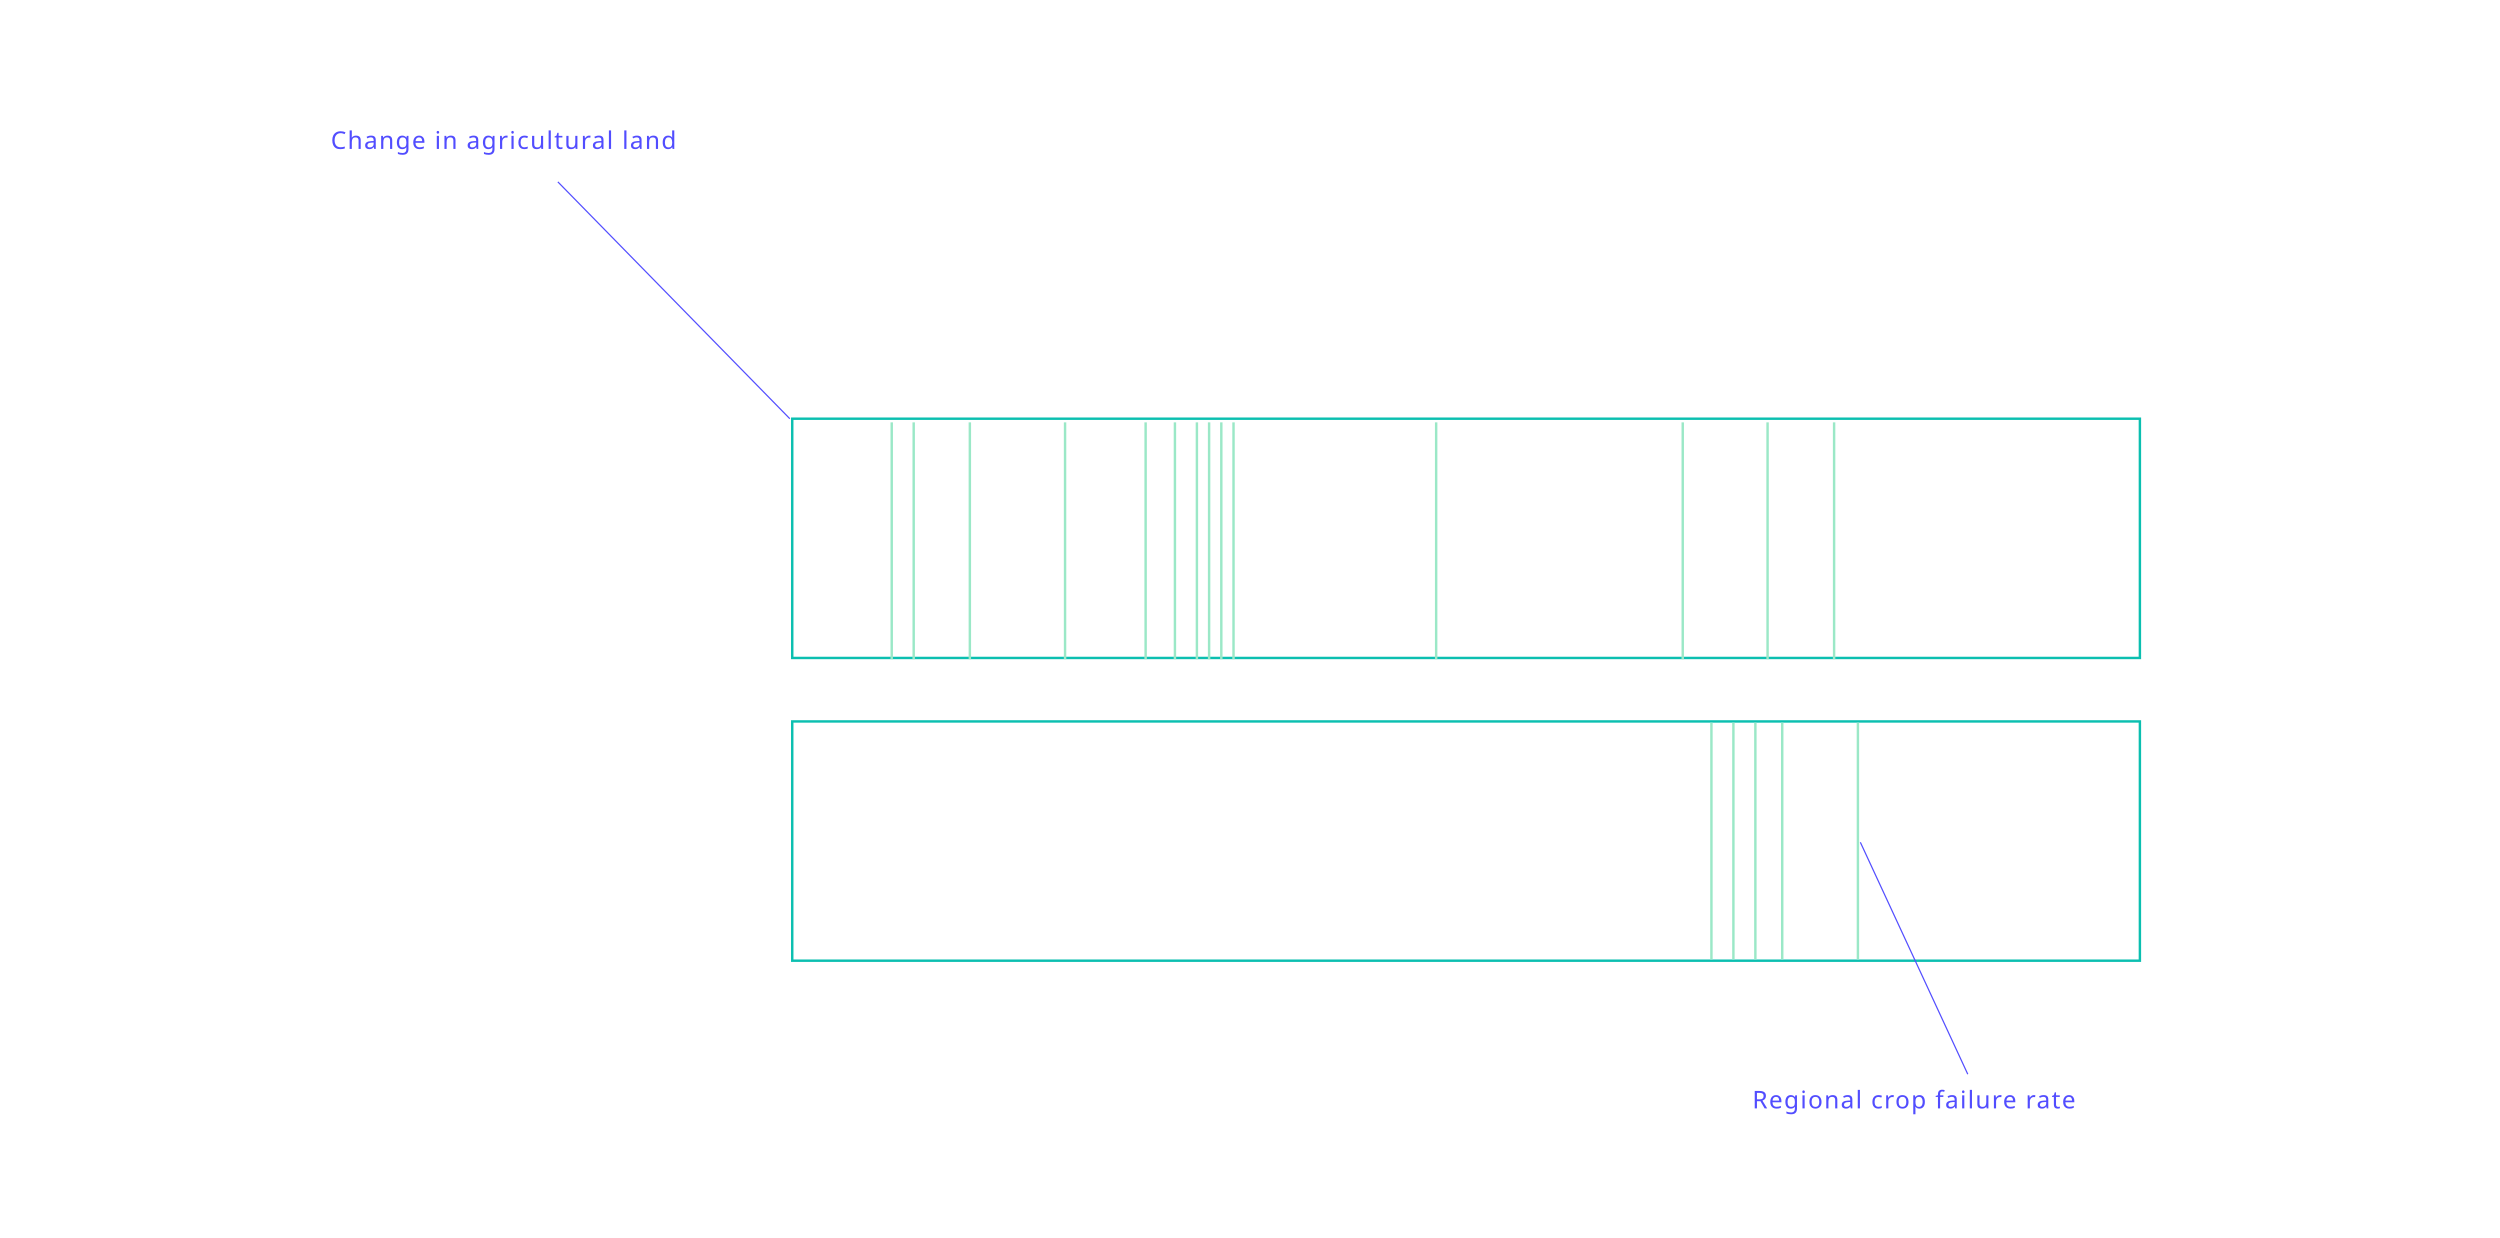
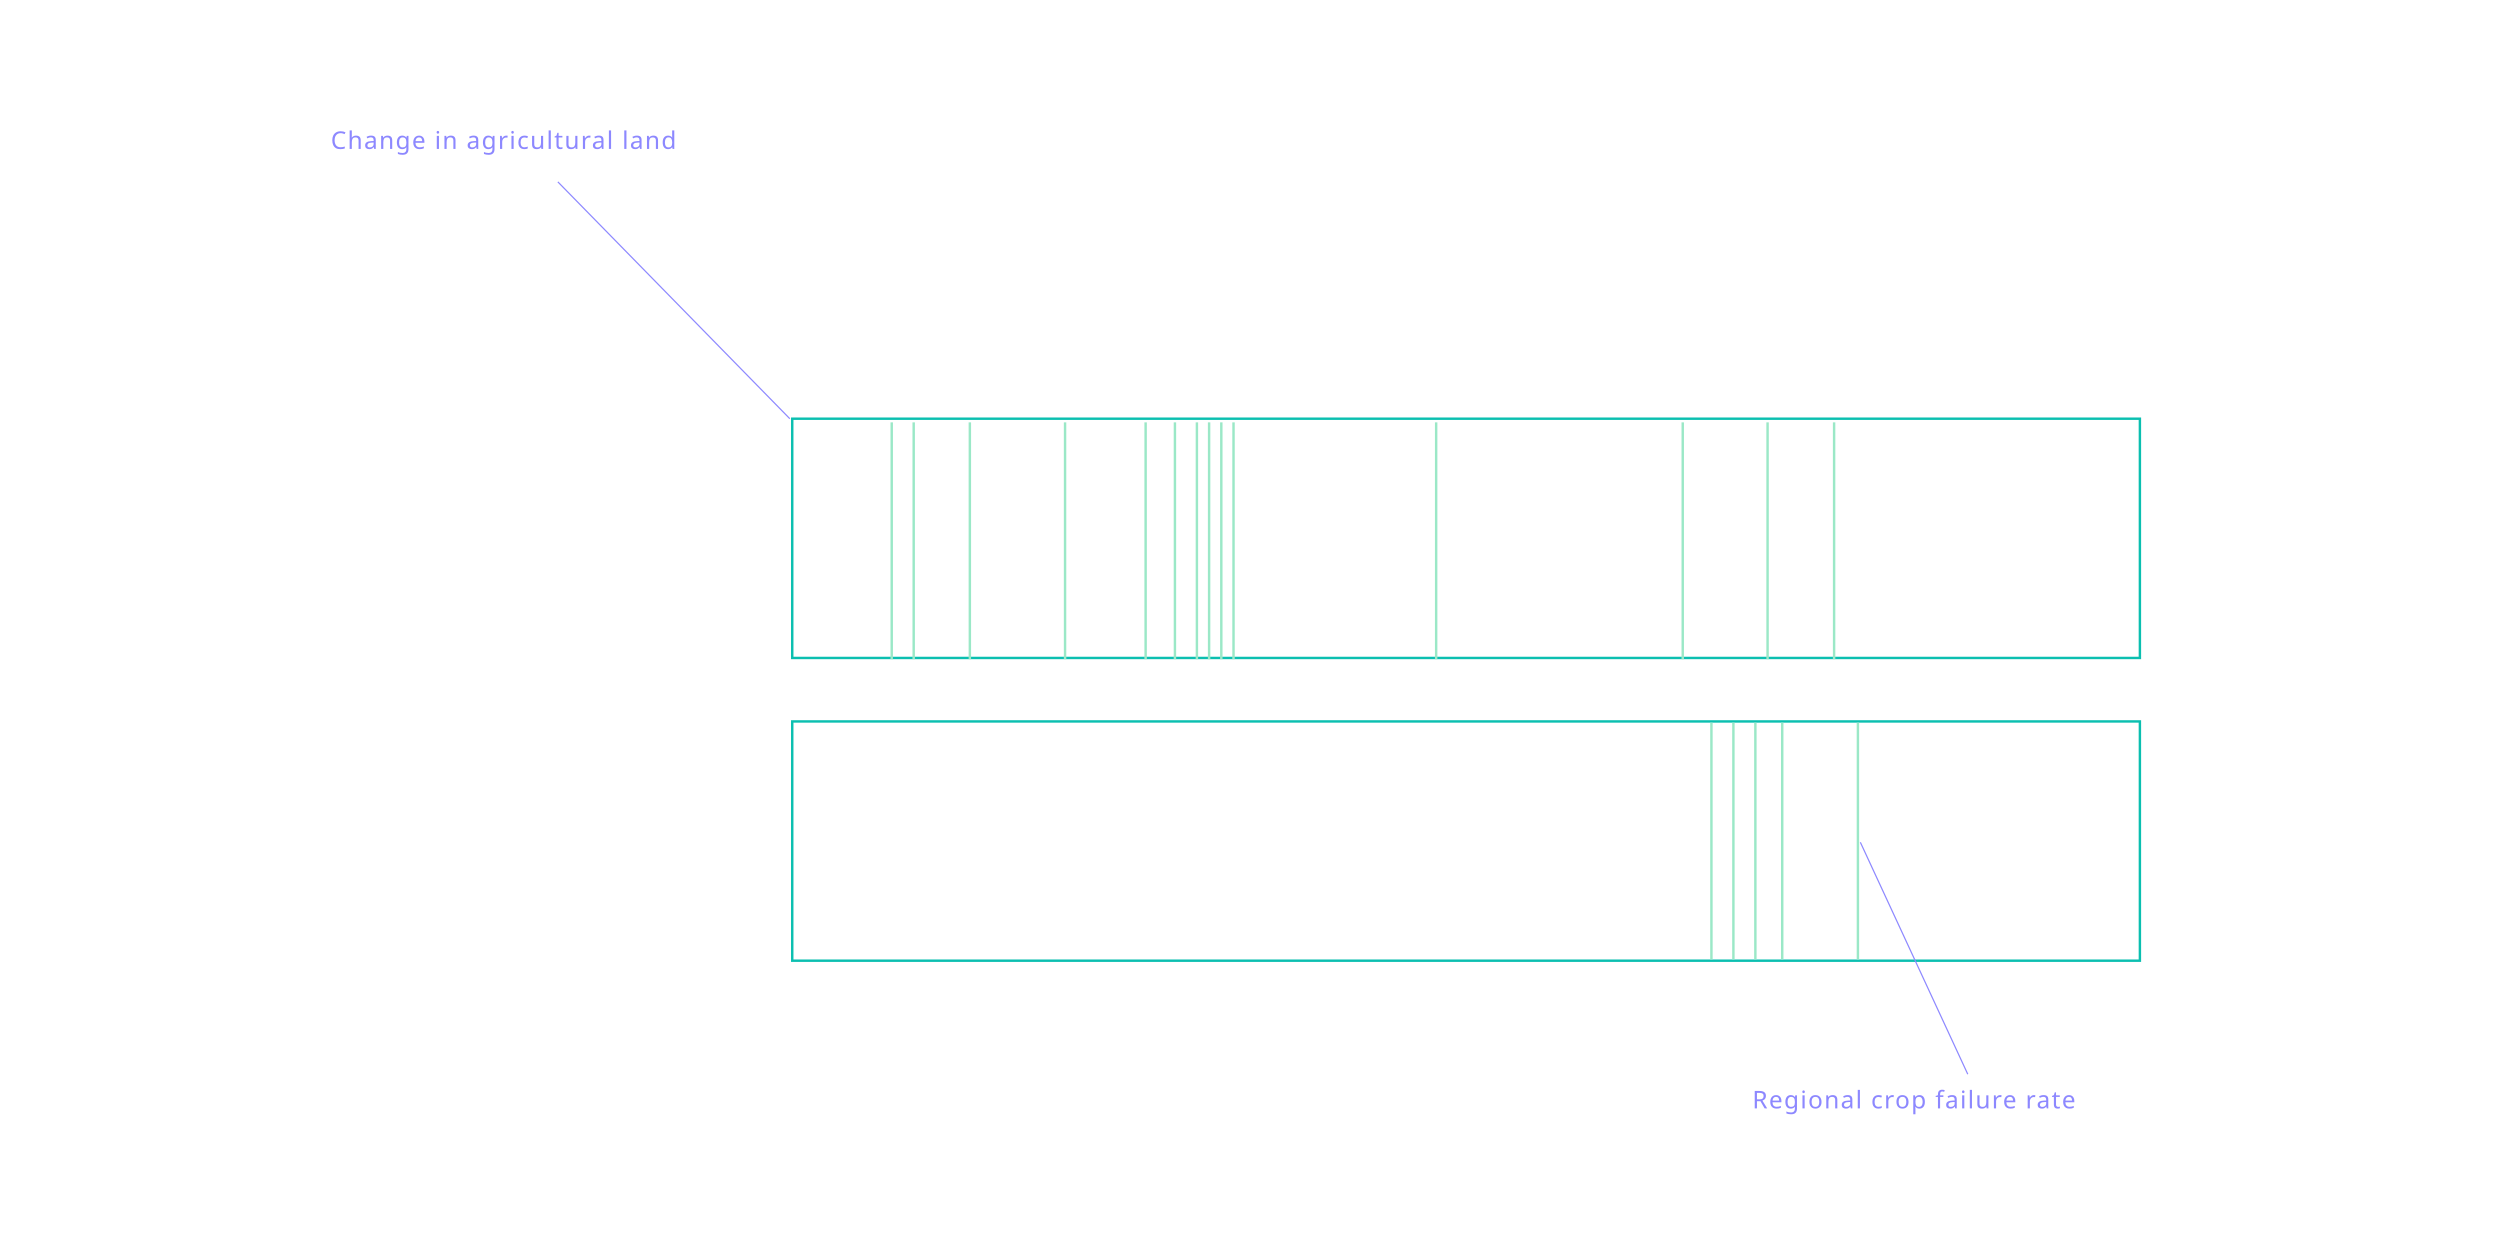
<svg xmlns="http://www.w3.org/2000/svg" width="1024px" height="507px" viewBox="0 0 1024 507" version="1.1">
  <g id="land-transitions" stroke="none" stroke-width="1" fill="none" fill-rule="evenodd">
    <g id="bar1" transform="translate(324, 295)">
      <rect id="Rectangle-12-Copy" stroke="#0BBFB0" x="0.5" y="0.5" width="552" height="98" />
      <line x1="377" y1="1" x2="377" y2="98" id="Path-45" stroke="#9BE8C7" />
      <line x1="395" y1="1" x2="395" y2="98" id="Path-45-Copy" stroke="#9BE8C7" />
      <line x1="386" y1="1" x2="386" y2="98" id="Path-45-Copy-2" stroke="#9BE8C7" />
      <line x1="406" y1="1" x2="406" y2="98" id="Path-45-Copy-3" stroke="#9BE8C7" />
      <line x1="437" y1="1" x2="437" y2="98" id="Path-45-Copy-4" stroke="#9BE8C7" />
    </g>
    <g id="bar2" transform="translate(324, 171)">
      <rect id="Rectangle-12" stroke="#0BBFB0" x="0.5" y="0.5" width="552" height="98" />
      <line x1="400" y1="2" x2="400" y2="99" id="Path-44" stroke="#9BE8C7" />
      <line x1="427.25" y1="2" x2="427.25" y2="99" id="Path-44-Copy" stroke="#9BE8C7" />
      <line x1="365.25" y1="2" x2="365.25" y2="99" id="Path-44-Copy-2" stroke="#9BE8C7" />
      <line x1="264.25" y1="2" x2="264.25" y2="99" id="Path-44-Copy-3" stroke="#9BE8C7" />
      <line x1="41.25" y1="2" x2="41.25" y2="99" id="Path-44-Copy-4" stroke="#9BE8C7" />
      <line x1="50.25" y1="2" x2="50.25" y2="99" id="Path-44-Copy-5" stroke="#9BE8C7" />
      <line x1="73.25" y1="2" x2="73.25" y2="99" id="Path-44-Copy-6" stroke="#9BE8C7" />
      <line x1="112.25" y1="2" x2="112.25" y2="99" id="Path-44-Copy-7" stroke="#9BE8C7" />
      <line x1="145.25" y1="2" x2="145.25" y2="99" id="Path-44-Copy-8" stroke="#9BE8C7" />
      <line x1="171.25" y1="2" x2="171.25" y2="99" id="Path-44-Copy-9" stroke="#9BE8C7" />
      <line x1="166.25" y1="2" x2="166.25" y2="99" id="Path-44-Copy-10" stroke="#9BE8C7" />
      <line x1="176.25" y1="2" x2="176.25" y2="99" id="Path-44-Copy-12" stroke="#9BE8C7" />
      <line x1="181.25" y1="2" x2="181.25" y2="99" id="Path-44-Copy-13" stroke="#9BE8C7" />
      <line x1="157.25" y1="2" x2="157.25" y2="99" id="Path-44-Copy-11" stroke="#9BE8C7" />
    </g>
-     <line x1="228.5" y1="74.5" x2="323.5" y2="171.5" id="line1" stroke="#524DFF" stroke-width="0.5" />
-     <line x1="762" y1="345" x2="806" y2="440" id="line2" stroke="#524DFF" stroke-width="0.5" />
-     <text id="Change-in-agricultur" font-family="IBMPlexMono, IBM Plex Mono" font-size="10" font-weight="normal" letter-spacing="0.556" fill="#524DFF">
+     <line x1="228.5" y1="74.5" x2="323.5" y2="171.5" id="line1" stroke="#8d88ff" stroke-width="0.5" />
+     <line x1="762" y1="345" x2="806" y2="440" id="line2" stroke="#8d88ff" stroke-width="0.5" />
+     <text id="Change-in-agricultur" font-family="IBMPlexMono, IBM Plex Mono" font-size="10" font-weight="normal" letter-spacing="0.556" fill="#8d88ff">
      <tspan x="135.497" y="61">Change in agricultural land</tspan>
    </text>
-     <text id="Regional-crop-failur" font-family="IBMPlexMono, IBM Plex Mono" font-size="10" font-weight="normal" letter-spacing="0.556" fill="#524DFF">
+     <text id="Regional-crop-failur" font-family="IBMPlexMono, IBM Plex Mono" font-size="10" font-weight="normal" letter-spacing="0.556" fill="#8d88ff">
      <tspan x="717.775" y="454">Regional crop failure rate</tspan>
    </text>
  </g>
</svg>
